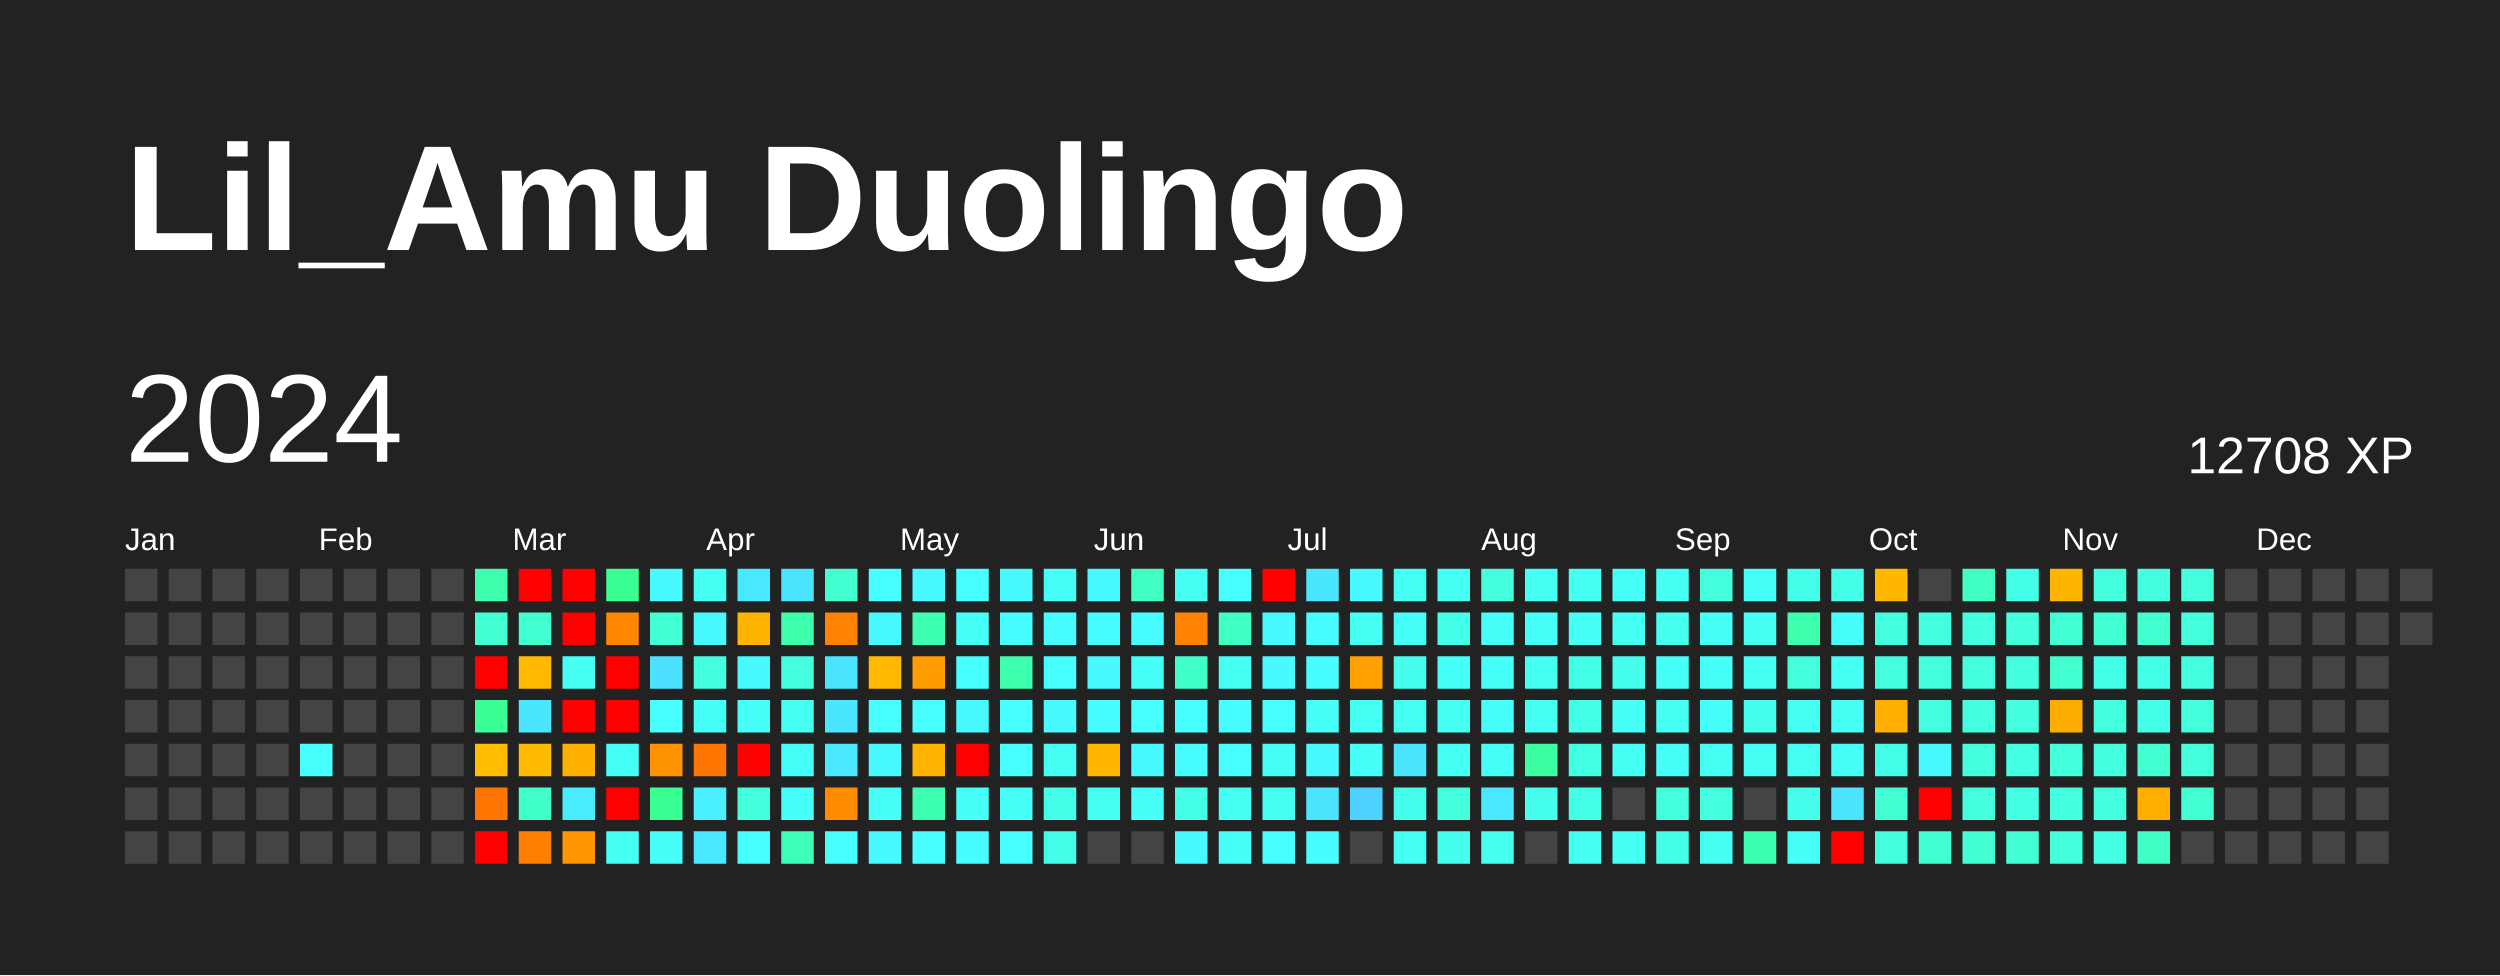
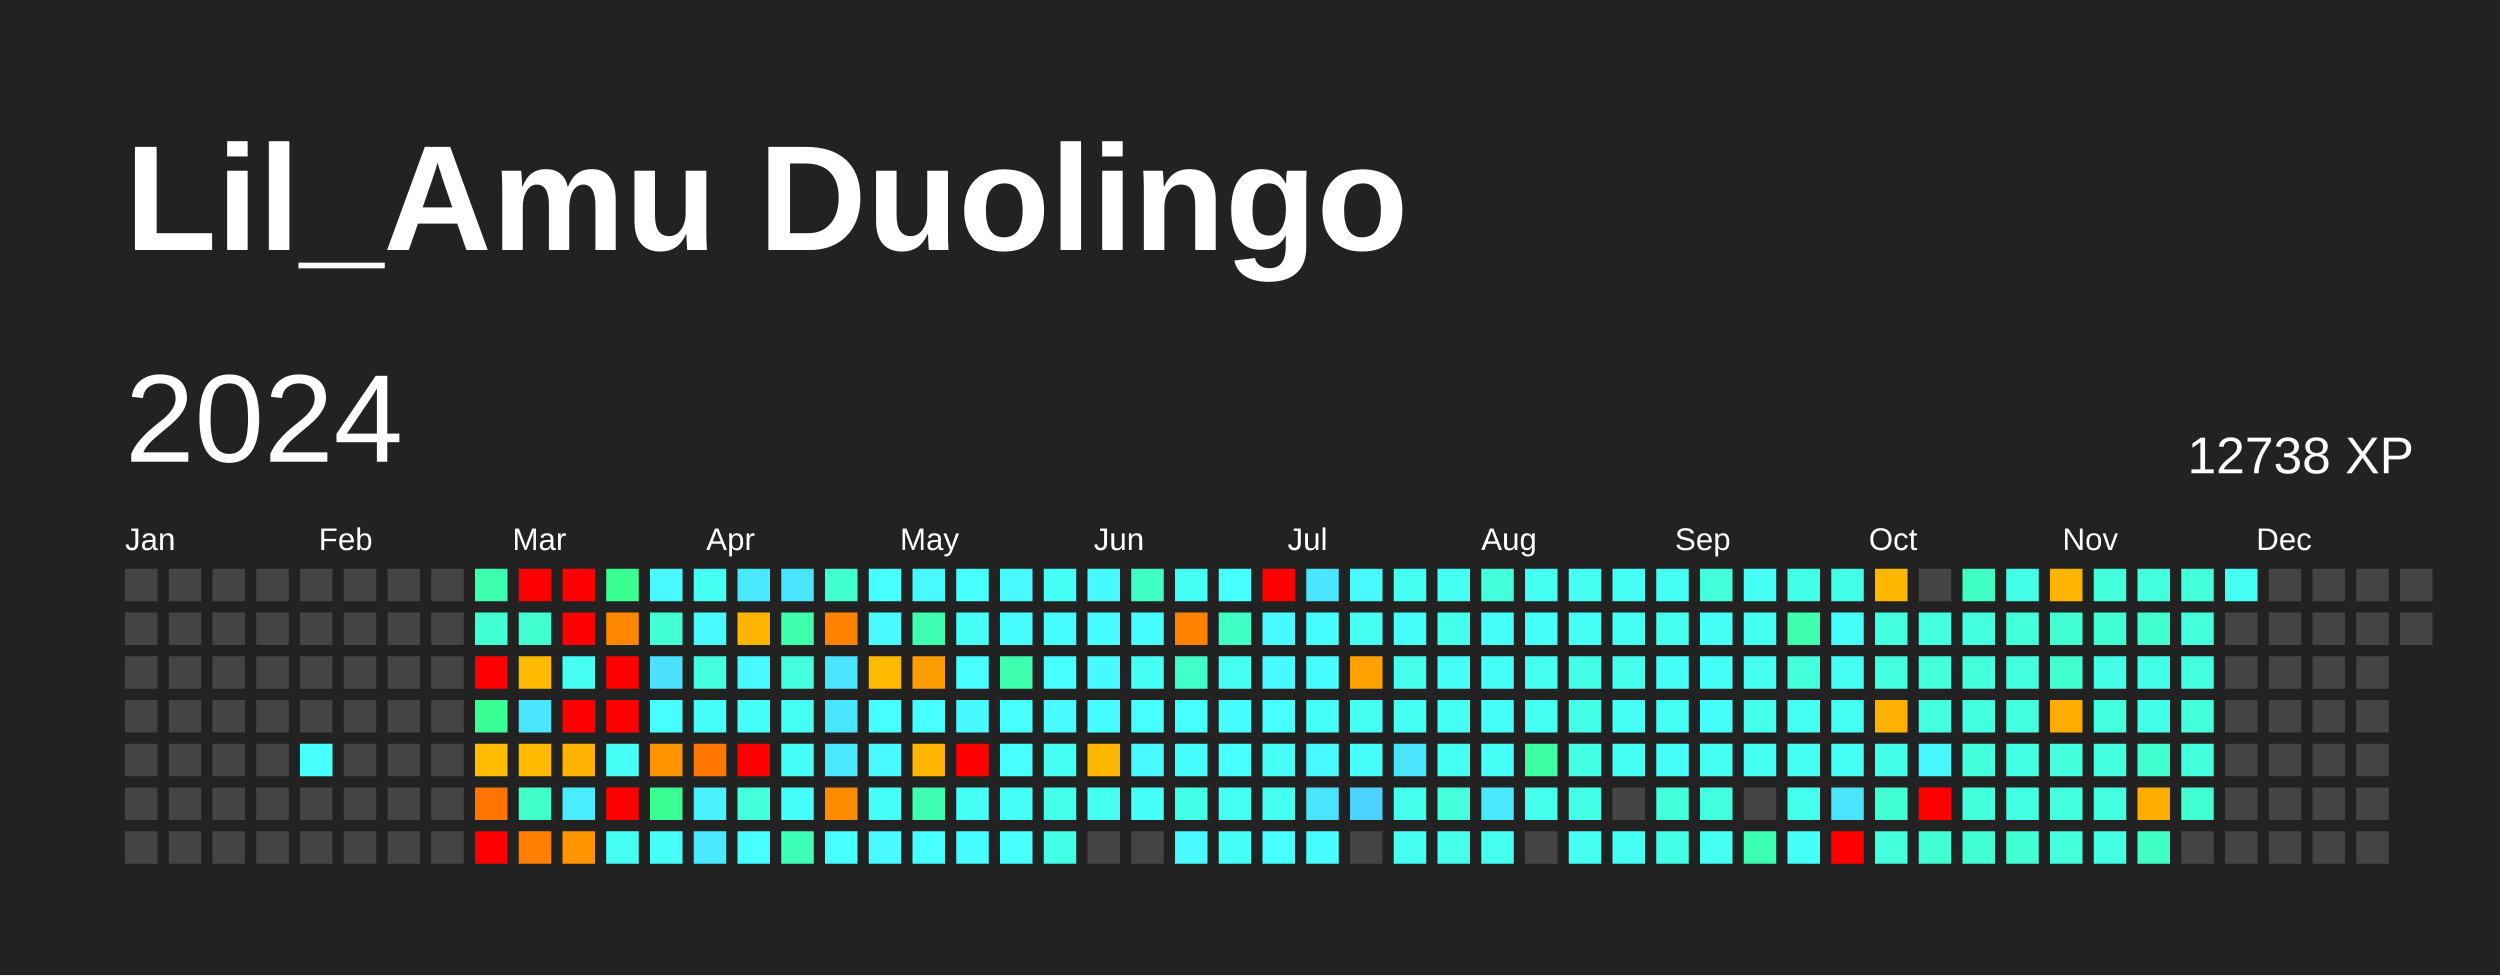
<svg xmlns="http://www.w3.org/2000/svg" baseProfile="full" height="78mm" version="1.1" viewBox="0,0,200,78" width="200mm">
  <defs />
  <rect fill="#222222" height="78" width="200" x="0" y="0" />
  <text fill="#FFFFFF" style="font-size:12px; font-family:Arial; font-weight:bold;" x="10" y="20">Lil_Amu Duolingo</text>
  <text dominant-baseline="hanging" fill="#FFFFFF" style="font-size:10.0px; font-family:Arial;" x="10" y="30">2024</text>
-   <text dominant-baseline="hanging" fill="#FFFFFF" style="font-size:4.125px; font-family:Arial;" x="175" y="35">12708 XP</text>
+   <text dominant-baseline="hanging" fill="#FFFFFF" style="font-size:4.125px; font-family:Arial;" x="175" y="35">12738 XP</text>
  <text fill="#FFFFFF" style="font-size:2.5px; font-family:Arial" x="10.0" y="44">Jan</text>
  <text fill="#FFFFFF" style="font-size:2.5px; font-family:Arial" x="25.5" y="44">Feb</text>
  <text fill="#FFFFFF" style="font-size:2.5px; font-family:Arial" x="41.0" y="44">Mar</text>
  <text fill="#FFFFFF" style="font-size:2.5px; font-family:Arial" x="56.5" y="44">Apr</text>
  <text fill="#FFFFFF" style="font-size:2.5px; font-family:Arial" x="72.0" y="44">May</text>
  <text fill="#FFFFFF" style="font-size:2.5px; font-family:Arial" x="87.5" y="44">Jun</text>
  <text fill="#FFFFFF" style="font-size:2.5px; font-family:Arial" x="103.0" y="44">Jul</text>
  <text fill="#FFFFFF" style="font-size:2.5px; font-family:Arial" x="118.5" y="44">Aug</text>
  <text fill="#FFFFFF" style="font-size:2.5px; font-family:Arial" x="134.0" y="44">Sep</text>
  <text fill="#FFFFFF" style="font-size:2.5px; font-family:Arial" x="149.5" y="44">Oct</text>
  <text fill="#FFFFFF" style="font-size:2.5px; font-family:Arial" x="165.0" y="44">Nov</text>
  <text fill="#FFFFFF" style="font-size:2.5px; font-family:Arial" x="180.5" y="44">Dec</text>
  <rect fill="#444444" height="2.6" width="2.6" x="10.0" y="45.5" />
  <rect fill="#444444" height="2.6" width="2.6" x="10.0" y="49.0" />
  <rect fill="#444444" height="2.6" width="2.6" x="10.0" y="52.5" />
  <rect fill="#444444" height="2.6" width="2.6" x="10.0" y="56.0" />
  <rect fill="#444444" height="2.6" width="2.6" x="10.0" y="59.5" />
  <rect fill="#444444" height="2.6" width="2.6" x="10.0" y="63.0" />
  <rect fill="#444444" height="2.6" width="2.6" x="10.0" y="66.5" />
  <rect fill="#444444" height="2.6" width="2.6" x="13.5" y="45.5" />
  <rect fill="#444444" height="2.6" width="2.6" x="13.5" y="49.0" />
  <rect fill="#444444" height="2.6" width="2.6" x="13.5" y="52.5" />
  <rect fill="#444444" height="2.6" width="2.6" x="13.5" y="56.0" />
  <rect fill="#444444" height="2.6" width="2.6" x="13.5" y="59.5" />
  <rect fill="#444444" height="2.6" width="2.6" x="13.5" y="63.0" />
  <rect fill="#444444" height="2.6" width="2.6" x="13.5" y="66.5" />
  <rect fill="#444444" height="2.6" width="2.6" x="17.0" y="45.5" />
  <rect fill="#444444" height="2.6" width="2.6" x="17.0" y="49.0" />
  <rect fill="#444444" height="2.6" width="2.6" x="17.0" y="52.5" />
  <rect fill="#444444" height="2.6" width="2.6" x="17.0" y="56.0" />
  <rect fill="#444444" height="2.6" width="2.6" x="17.0" y="59.5" />
  <rect fill="#444444" height="2.6" width="2.6" x="17.0" y="63.0" />
  <rect fill="#444444" height="2.6" width="2.6" x="17.0" y="66.5" />
  <rect fill="#444444" height="2.6" width="2.6" x="20.5" y="45.5" />
  <rect fill="#444444" height="2.6" width="2.6" x="20.5" y="49.0" />
  <rect fill="#444444" height="2.6" width="2.6" x="20.5" y="52.5" />
  <rect fill="#444444" height="2.6" width="2.6" x="20.5" y="56.0" />
  <rect fill="#444444" height="2.6" width="2.6" x="20.5" y="59.5" />
  <rect fill="#444444" height="2.6" width="2.6" x="20.5" y="63.0" />
  <rect fill="#444444" height="2.6" width="2.6" x="20.5" y="66.5" />
  <rect fill="#444444" height="2.6" width="2.6" x="24.0" y="45.5" />
  <rect fill="#444444" height="2.6" width="2.6" x="24.0" y="49.0" />
  <rect fill="#444444" height="2.6" width="2.6" x="24.0" y="52.5" />
  <rect fill="#444444" height="2.6" width="2.6" x="24.0" y="56.0" />
  <rect fill="#47fffd" height="2.6" width="2.6" x="24.0" y="59.5" />
  <rect fill="#444444" height="2.6" width="2.6" x="24.0" y="63.0" />
  <rect fill="#444444" height="2.6" width="2.6" x="24.0" y="66.5" />
  <rect fill="#444444" height="2.6" width="2.6" x="27.5" y="45.5" />
  <rect fill="#444444" height="2.6" width="2.6" x="27.5" y="49.0" />
  <rect fill="#444444" height="2.6" width="2.6" x="27.5" y="52.5" />
  <rect fill="#444444" height="2.6" width="2.6" x="27.5" y="56.0" />
  <rect fill="#444444" height="2.6" width="2.6" x="27.5" y="59.5" />
  <rect fill="#444444" height="2.6" width="2.6" x="27.5" y="63.0" />
  <rect fill="#444444" height="2.6" width="2.6" x="27.5" y="66.5" />
  <rect fill="#444444" height="2.6" width="2.6" x="31.0" y="45.5" />
  <rect fill="#444444" height="2.6" width="2.6" x="31.0" y="49.0" />
  <rect fill="#444444" height="2.6" width="2.6" x="31.0" y="52.5" />
  <rect fill="#444444" height="2.6" width="2.6" x="31.0" y="56.0" />
  <rect fill="#444444" height="2.6" width="2.6" x="31.0" y="59.5" />
  <rect fill="#444444" height="2.6" width="2.6" x="31.0" y="63.0" />
  <rect fill="#444444" height="2.6" width="2.6" x="31.0" y="66.5" />
  <rect fill="#444444" height="2.6" width="2.6" x="34.5" y="45.5" />
  <rect fill="#444444" height="2.6" width="2.6" x="34.5" y="49.0" />
  <rect fill="#444444" height="2.6" width="2.6" x="34.5" y="52.5" />
  <rect fill="#444444" height="2.6" width="2.6" x="34.5" y="56.0" />
  <rect fill="#444444" height="2.6" width="2.6" x="34.5" y="59.5" />
  <rect fill="#444444" height="2.6" width="2.6" x="34.5" y="63.0" />
  <rect fill="#444444" height="2.6" width="2.6" x="34.5" y="66.5" />
  <rect fill="#3dffae" height="2.6" width="2.6" x="38.0" y="45.5" />
  <rect fill="#42ffd4" height="2.6" width="2.6" x="38.0" y="49.0" />
  <rect fill="red" height="2.6" width="2.6" x="38.0" y="52.5" />
  <rect fill="#3aff94" height="2.6" width="2.6" x="38.0" y="56.0" />
  <rect fill="#ffbc00" height="2.6" width="2.6" x="38.0" y="59.5" />
  <rect fill="#ff7500" height="2.6" width="2.6" x="38.0" y="63.0" />
  <rect fill="red" height="2.6" width="2.6" x="38.0" y="66.5" />
  <rect fill="red" height="2.6" width="2.6" x="41.5" y="45.5" />
  <rect fill="#41ffcf" height="2.6" width="2.6" x="41.5" y="49.0" />
  <rect fill="#ffba00" height="2.6" width="2.6" x="41.5" y="52.5" />
  <rect fill="#4ae6ff" height="2.6" width="2.6" x="41.5" y="56.0" />
  <rect fill="#ffbb00" height="2.6" width="2.6" x="41.5" y="59.5" />
  <rect fill="#40ffc8" height="2.6" width="2.6" x="41.5" y="63.0" />
  <rect fill="#ff7f00" height="2.6" width="2.6" x="41.5" y="66.5" />
  <rect fill="red" height="2.6" width="2.6" x="45.0" y="45.5" />
  <rect fill="red" height="2.6" width="2.6" x="45.0" y="49.0" />
  <rect fill="#46fff3" height="2.6" width="2.6" x="45.0" y="52.5" />
  <rect fill="red" height="2.6" width="2.6" x="45.0" y="56.0" />
  <rect fill="#ffb100" height="2.6" width="2.6" x="45.0" y="59.5" />
  <rect fill="#49edff" height="2.6" width="2.6" x="45.0" y="63.0" />
  <rect fill="#ff9600" height="2.6" width="2.6" x="45.0" y="66.5" />
  <rect fill="#3aff92" height="2.6" width="2.6" x="48.5" y="45.5" />
  <rect fill="#ff8600" height="2.6" width="2.6" x="48.5" y="49.0" />
  <rect fill="red" height="2.6" width="2.6" x="48.5" y="52.5" />
  <rect fill="red" height="2.6" width="2.6" x="48.5" y="56.0" />
  <rect fill="#46fff6" height="2.6" width="2.6" x="48.5" y="59.5" />
  <rect fill="red" height="2.6" width="2.6" x="48.5" y="63.0" />
  <rect fill="#46fff3" height="2.6" width="2.6" x="48.5" y="66.5" />
  <rect fill="#48faff" height="2.6" width="2.6" x="52.0" y="45.5" />
  <rect fill="#42ffd4" height="2.6" width="2.6" x="52.0" y="49.0" />
  <rect fill="#4be1ff" height="2.6" width="2.6" x="52.0" y="52.5" />
  <rect fill="#47ffff" height="2.6" width="2.6" x="52.0" y="56.0" />
  <rect fill="#ff9300" height="2.6" width="2.6" x="52.0" y="59.5" />
  <rect fill="#3aff92" height="2.6" width="2.6" x="52.0" y="63.0" />
  <rect fill="#46fff8" height="2.6" width="2.6" x="52.0" y="66.5" />
  <rect fill="#46fff3" height="2.6" width="2.6" x="55.5" y="45.5" />
  <rect fill="#48faff" height="2.6" width="2.6" x="55.5" y="49.0" />
  <rect fill="#43ffe0" height="2.6" width="2.6" x="55.5" y="52.5" />
  <rect fill="#46fff8" height="2.6" width="2.6" x="55.5" y="56.0" />
  <rect fill="#ff7700" height="2.6" width="2.6" x="55.5" y="59.5" />
  <rect fill="#49f1ff" height="2.6" width="2.6" x="55.5" y="63.0" />
  <rect fill="#4ae8ff" height="2.6" width="2.6" x="55.5" y="66.5" />
  <rect fill="#4ae8ff" height="2.6" width="2.6" x="59.0" y="45.5" />
  <rect fill="#ffb400" height="2.6" width="2.6" x="59.0" y="49.0" />
  <rect fill="#48faff" height="2.6" width="2.6" x="59.0" y="52.5" />
  <rect fill="#46fff8" height="2.6" width="2.6" x="59.0" y="56.0" />
  <rect fill="red" height="2.6" width="2.6" x="59.0" y="59.5" />
  <rect fill="#43ffdb" height="2.6" width="2.6" x="59.0" y="63.0" />
  <rect fill="#47ffff" height="2.6" width="2.6" x="59.0" y="66.5" />
  <rect fill="#4be4ff" height="2.6" width="2.6" x="62.5" y="45.5" />
  <rect fill="#3dffac" height="2.6" width="2.6" x="62.5" y="49.0" />
  <rect fill="#43ffe0" height="2.6" width="2.6" x="62.5" y="52.5" />
  <rect fill="#46fff3" height="2.6" width="2.6" x="62.5" y="56.0" />
  <rect fill="#46fff8" height="2.6" width="2.6" x="62.5" y="59.5" />
  <rect fill="#46fffa" height="2.6" width="2.6" x="62.5" y="63.0" />
  <rect fill="#3effb9" height="2.6" width="2.6" x="62.5" y="66.5" />
  <rect fill="#41ffcf" height="2.6" width="2.6" x="66.0" y="45.5" />
  <rect fill="#ff8300" height="2.6" width="2.6" x="66.0" y="49.0" />
  <rect fill="#4be4ff" height="2.6" width="2.6" x="66.0" y="52.5" />
  <rect fill="#4ae6ff" height="2.6" width="2.6" x="66.0" y="56.0" />
  <rect fill="#4ae8ff" height="2.6" width="2.6" x="66.0" y="59.5" />
  <rect fill="#ff8c00" height="2.6" width="2.6" x="66.0" y="63.0" />
  <rect fill="#47ffff" height="2.6" width="2.6" x="66.0" y="66.5" />
  <rect fill="#47ffff" height="2.6" width="2.6" x="69.5" y="45.5" />
  <rect fill="#48faff" height="2.6" width="2.6" x="69.5" y="49.0" />
  <rect fill="#ffba00" height="2.6" width="2.6" x="69.5" y="52.5" />
  <rect fill="#47ffff" height="2.6" width="2.6" x="69.5" y="56.0" />
  <rect fill="#48faff" height="2.6" width="2.6" x="69.5" y="59.5" />
  <rect fill="#46fff8" height="2.6" width="2.6" x="69.5" y="63.0" />
  <rect fill="#48faff" height="2.6" width="2.6" x="69.5" y="66.5" />
  <rect fill="#48faff" height="2.6" width="2.6" x="73.0" y="45.5" />
  <rect fill="#3dffb1" height="2.6" width="2.6" x="73.0" y="49.0" />
  <rect fill="#ff9c00" height="2.6" width="2.6" x="73.0" y="52.5" />
  <rect fill="#47ffff" height="2.6" width="2.6" x="73.0" y="56.0" />
  <rect fill="#ffb500" height="2.6" width="2.6" x="73.0" y="59.5" />
  <rect fill="#3dffb1" height="2.6" width="2.6" x="73.0" y="63.0" />
  <rect fill="#47ffff" height="2.6" width="2.6" x="73.0" y="66.5" />
  <rect fill="#47ffff" height="2.6" width="2.6" x="76.5" y="45.5" />
  <rect fill="#46fff6" height="2.6" width="2.6" x="76.5" y="49.0" />
  <rect fill="#47ffff" height="2.6" width="2.6" x="76.5" y="52.5" />
  <rect fill="#48f8ff" height="2.6" width="2.6" x="76.5" y="56.0" />
  <rect fill="red" height="2.6" width="2.6" x="76.5" y="59.5" />
  <rect fill="#46fff6" height="2.6" width="2.6" x="76.5" y="63.0" />
  <rect fill="#47fdff" height="2.6" width="2.6" x="76.5" y="66.5" />
  <rect fill="#48faff" height="2.6" width="2.6" x="80.0" y="45.5" />
  <rect fill="#47fdff" height="2.6" width="2.6" x="80.0" y="49.0" />
  <rect fill="#3dffae" height="2.6" width="2.6" x="80.0" y="52.5" />
  <rect fill="#47ffff" height="2.6" width="2.6" x="80.0" y="56.0" />
  <rect fill="#47ffff" height="2.6" width="2.6" x="80.0" y="59.5" />
  <rect fill="#46fff8" height="2.6" width="2.6" x="80.0" y="63.0" />
  <rect fill="#47ffff" height="2.6" width="2.6" x="80.0" y="66.5" />
  <rect fill="#46fff6" height="2.6" width="2.6" x="83.5" y="45.5" />
  <rect fill="#47fdff" height="2.6" width="2.6" x="83.5" y="49.0" />
  <rect fill="#47ffff" height="2.6" width="2.6" x="83.5" y="52.5" />
  <rect fill="#48faff" height="2.6" width="2.6" x="83.5" y="56.0" />
  <rect fill="#46fff3" height="2.6" width="2.6" x="83.5" y="59.5" />
  <rect fill="#44ffea" height="2.6" width="2.6" x="83.5" y="63.0" />
  <rect fill="#44ffe8" height="2.6" width="2.6" x="83.5" y="66.5" />
  <rect fill="#48faff" height="2.6" width="2.6" x="87.0" y="45.5" />
  <rect fill="#47fdff" height="2.6" width="2.6" x="87.0" y="49.0" />
  <rect fill="#48faff" height="2.6" width="2.6" x="87.0" y="52.5" />
  <rect fill="#47fdff" height="2.6" width="2.6" x="87.0" y="56.0" />
  <rect fill="#ffb700" height="2.6" width="2.6" x="87.0" y="59.5" />
  <rect fill="#46fff3" height="2.6" width="2.6" x="87.0" y="63.0" />
  <rect fill="#444444" height="2.6" width="2.6" x="87.0" y="66.5" />
  <rect fill="#40ffc3" height="2.6" width="2.6" x="90.5" y="45.5" />
  <rect fill="#47fdff" height="2.6" width="2.6" x="90.5" y="49.0" />
  <rect fill="#46fff6" height="2.6" width="2.6" x="90.5" y="52.5" />
  <rect fill="#47ffff" height="2.6" width="2.6" x="90.5" y="56.0" />
  <rect fill="#48faff" height="2.6" width="2.6" x="90.5" y="59.5" />
  <rect fill="#46fff8" height="2.6" width="2.6" x="90.5" y="63.0" />
  <rect fill="#444444" height="2.6" width="2.6" x="90.5" y="66.5" />
  <rect fill="#46fff3" height="2.6" width="2.6" x="94.0" y="45.5" />
  <rect fill="#ff8300" height="2.6" width="2.6" x="94.0" y="49.0" />
  <rect fill="#40ffc8" height="2.6" width="2.6" x="94.0" y="52.5" />
  <rect fill="#47ffff" height="2.6" width="2.6" x="94.0" y="56.0" />
  <rect fill="#47fdff" height="2.6" width="2.6" x="94.0" y="59.5" />
  <rect fill="#44ffe8" height="2.6" width="2.6" x="94.0" y="63.0" />
  <rect fill="#48faff" height="2.6" width="2.6" x="94.0" y="66.5" />
  <rect fill="#47ffff" height="2.6" width="2.6" x="97.5" y="45.5" />
  <rect fill="#40ffc5" height="2.6" width="2.6" x="97.5" y="49.0" />
  <rect fill="#46fff3" height="2.6" width="2.6" x="97.5" y="52.5" />
  <rect fill="#47fdff" height="2.6" width="2.6" x="97.5" y="56.0" />
  <rect fill="#47ffff" height="2.6" width="2.6" x="97.5" y="59.5" />
  <rect fill="#46fff3" height="2.6" width="2.6" x="97.5" y="63.0" />
  <rect fill="#46fff8" height="2.6" width="2.6" x="97.5" y="66.5" />
  <rect fill="red" height="2.6" width="2.6" x="101.0" y="45.5" />
  <rect fill="#48faff" height="2.6" width="2.6" x="101.0" y="49.0" />
  <rect fill="#48faff" height="2.6" width="2.6" x="101.0" y="52.5" />
  <rect fill="#47ffff" height="2.6" width="2.6" x="101.0" y="56.0" />
  <rect fill="#46fff6" height="2.6" width="2.6" x="101.0" y="59.5" />
  <rect fill="#46fff3" height="2.6" width="2.6" x="101.0" y="63.0" />
  <rect fill="#47ffff" height="2.6" width="2.6" x="101.0" y="66.5" />
  <rect fill="#4ae6ff" height="2.6" width="2.6" x="104.5" y="45.5" />
  <rect fill="#47fdff" height="2.6" width="2.6" x="104.5" y="49.0" />
  <rect fill="#47fdff" height="2.6" width="2.6" x="104.5" y="52.5" />
  <rect fill="#46fff8" height="2.6" width="2.6" x="104.5" y="56.0" />
  <rect fill="#48faff" height="2.6" width="2.6" x="104.5" y="59.5" />
  <rect fill="#4be4ff" height="2.6" width="2.6" x="104.5" y="63.0" />
  <rect fill="#47fdff" height="2.6" width="2.6" x="104.5" y="66.5" />
  <rect fill="#48faff" height="2.6" width="2.6" x="108.0" y="45.5" />
  <rect fill="#46fff3" height="2.6" width="2.6" x="108.0" y="49.0" />
  <rect fill="#ffa100" height="2.6" width="2.6" x="108.0" y="52.5" />
  <rect fill="#46fff3" height="2.6" width="2.6" x="108.0" y="56.0" />
  <rect fill="#46fff8" height="2.6" width="2.6" x="108.0" y="59.5" />
  <rect fill="#4dd2ff" height="2.6" width="2.6" x="108.0" y="63.0" />
  <rect fill="#444444" height="2.6" width="2.6" x="108.0" y="66.5" />
  <rect fill="#46fff3" height="2.6" width="2.6" x="111.5" y="45.5" />
  <rect fill="#46fff8" height="2.6" width="2.6" x="111.5" y="49.0" />
  <rect fill="#45ffec" height="2.6" width="2.6" x="111.5" y="52.5" />
  <rect fill="#46fff3" height="2.6" width="2.6" x="111.5" y="56.0" />
  <rect fill="#4be4ff" height="2.6" width="2.6" x="111.5" y="59.5" />
  <rect fill="#45ffec" height="2.6" width="2.6" x="111.5" y="63.0" />
  <rect fill="#46fff3" height="2.6" width="2.6" x="111.5" y="66.5" />
  <rect fill="#46fff3" height="2.6" width="2.6" x="115.0" y="45.5" />
  <rect fill="#44ffea" height="2.6" width="2.6" x="115.0" y="49.0" />
  <rect fill="#46fff8" height="2.6" width="2.6" x="115.0" y="52.5" />
  <rect fill="#46fff3" height="2.6" width="2.6" x="115.0" y="56.0" />
  <rect fill="#46fff3" height="2.6" width="2.6" x="115.0" y="59.5" />
  <rect fill="#43ffdb" height="2.6" width="2.6" x="115.0" y="63.0" />
  <rect fill="#45ffec" height="2.6" width="2.6" x="115.0" y="66.5" />
  <rect fill="#43ffdb" height="2.6" width="2.6" x="118.5" y="45.5" />
  <rect fill="#46fff8" height="2.6" width="2.6" x="118.5" y="49.0" />
  <rect fill="#46fff8" height="2.6" width="2.6" x="118.5" y="52.5" />
  <rect fill="#46fffa" height="2.6" width="2.6" x="118.5" y="56.0" />
  <rect fill="#46fff6" height="2.6" width="2.6" x="118.5" y="59.5" />
  <rect fill="#4ae8ff" height="2.6" width="2.6" x="118.5" y="63.0" />
  <rect fill="#45ffef" height="2.6" width="2.6" x="118.5" y="66.5" />
  <rect fill="#46fff3" height="2.6" width="2.6" x="122.0" y="45.5" />
  <rect fill="#46fff8" height="2.6" width="2.6" x="122.0" y="49.0" />
  <rect fill="#46fff3" height="2.6" width="2.6" x="122.0" y="52.5" />
  <rect fill="#46fff3" height="2.6" width="2.6" x="122.0" y="56.0" />
  <rect fill="#3cffa2" height="2.6" width="2.6" x="122.0" y="59.5" />
  <rect fill="#45ffec" height="2.6" width="2.6" x="122.0" y="63.0" />
  <rect fill="#444444" height="2.6" width="2.6" x="122.0" y="66.5" />
  <rect fill="#46fff3" height="2.6" width="2.6" x="125.5" y="45.5" />
  <rect fill="#46fff6" height="2.6" width="2.6" x="125.5" y="49.0" />
  <rect fill="#44ffe8" height="2.6" width="2.6" x="125.5" y="52.5" />
  <rect fill="#44ffe8" height="2.6" width="2.6" x="125.5" y="56.0" />
  <rect fill="#43ffe3" height="2.6" width="2.6" x="125.5" y="59.5" />
  <rect fill="#44ffe8" height="2.6" width="2.6" x="125.5" y="63.0" />
  <rect fill="#46fff3" height="2.6" width="2.6" x="125.5" y="66.5" />
  <rect fill="#46fff6" height="2.6" width="2.6" x="129.0" y="45.5" />
  <rect fill="#46fff3" height="2.6" width="2.6" x="129.0" y="49.0" />
  <rect fill="#45ffec" height="2.6" width="2.6" x="129.0" y="52.5" />
  <rect fill="#46fff6" height="2.6" width="2.6" x="129.0" y="56.0" />
  <rect fill="#46fff3" height="2.6" width="2.6" x="129.0" y="59.5" />
  <rect fill="#444444" height="2.6" width="2.6" x="129.0" y="63.0" />
  <rect fill="#46fff3" height="2.6" width="2.6" x="129.0" y="66.5" />
  <rect fill="#46fff3" height="2.6" width="2.6" x="132.5" y="45.5" />
  <rect fill="#45ffef" height="2.6" width="2.6" x="132.5" y="49.0" />
  <rect fill="#46fff8" height="2.6" width="2.6" x="132.5" y="52.5" />
  <rect fill="#46fff3" height="2.6" width="2.6" x="132.5" y="56.0" />
  <rect fill="#46fff8" height="2.6" width="2.6" x="132.5" y="59.5" />
  <rect fill="#43ffdb" height="2.6" width="2.6" x="132.5" y="63.0" />
  <rect fill="#44ffe8" height="2.6" width="2.6" x="132.5" y="66.5" />
  <rect fill="#43ffdb" height="2.6" width="2.6" x="136.0" y="45.5" />
  <rect fill="#46fff6" height="2.6" width="2.6" x="136.0" y="49.0" />
  <rect fill="#46fff8" height="2.6" width="2.6" x="136.0" y="52.5" />
  <rect fill="#46fffa" height="2.6" width="2.6" x="136.0" y="56.0" />
  <rect fill="#46fff3" height="2.6" width="2.6" x="136.0" y="59.5" />
  <rect fill="#43ffde" height="2.6" width="2.6" x="136.0" y="63.0" />
  <rect fill="#46fff3" height="2.6" width="2.6" x="136.0" y="66.5" />
  <rect fill="#46fff6" height="2.6" width="2.6" x="139.5" y="45.5" />
  <rect fill="#46fff3" height="2.6" width="2.6" x="139.5" y="49.0" />
  <rect fill="#46fff3" height="2.6" width="2.6" x="139.5" y="52.5" />
  <rect fill="#45ffec" height="2.6" width="2.6" x="139.5" y="56.0" />
  <rect fill="#46fff3" height="2.6" width="2.6" x="139.5" y="59.5" />
  <rect fill="#444444" height="2.6" width="2.6" x="139.5" y="63.0" />
  <rect fill="#3dffb1" height="2.6" width="2.6" x="139.5" y="66.5" />
  <rect fill="#44ffe8" height="2.6" width="2.6" x="143.0" y="45.5" />
  <rect fill="#3dffae" height="2.6" width="2.6" x="143.0" y="49.0" />
  <rect fill="#43ffdb" height="2.6" width="2.6" x="143.0" y="52.5" />
  <rect fill="#46fff3" height="2.6" width="2.6" x="143.0" y="56.0" />
  <rect fill="#46fff3" height="2.6" width="2.6" x="143.0" y="59.5" />
  <rect fill="#45ffec" height="2.6" width="2.6" x="143.0" y="63.0" />
  <rect fill="#46fff8" height="2.6" width="2.6" x="143.0" y="66.5" />
  <rect fill="#44ffe8" height="2.6" width="2.6" x="146.5" y="45.5" />
  <rect fill="#46fffa" height="2.6" width="2.6" x="146.5" y="49.0" />
  <rect fill="#46fff3" height="2.6" width="2.6" x="146.5" y="52.5" />
  <rect fill="#46fff3" height="2.6" width="2.6" x="146.5" y="56.0" />
  <rect fill="#46fff6" height="2.6" width="2.6" x="146.5" y="59.5" />
  <rect fill="#4be4ff" height="2.6" width="2.6" x="146.5" y="63.0" />
  <rect fill="red" height="2.6" width="2.6" x="146.5" y="66.5" />
  <rect fill="#ffb700" height="2.6" width="2.6" x="150.0" y="45.5" />
  <rect fill="#43ffe0" height="2.6" width="2.6" x="150.0" y="49.0" />
  <rect fill="#43ffe0" height="2.6" width="2.6" x="150.0" y="52.5" />
  <rect fill="#ffb000" height="2.6" width="2.6" x="150.0" y="56.0" />
  <rect fill="#44ffe8" height="2.6" width="2.6" x="150.0" y="59.5" />
  <rect fill="#42ffd4" height="2.6" width="2.6" x="150.0" y="63.0" />
  <rect fill="#43ffdb" height="2.6" width="2.6" x="150.0" y="66.5" />
  <rect fill="#444444" height="2.6" width="2.6" x="153.5" y="45.5" />
  <rect fill="#43ffe0" height="2.6" width="2.6" x="153.5" y="49.0" />
  <rect fill="#43ffdb" height="2.6" width="2.6" x="153.5" y="52.5" />
  <rect fill="#43ffe0" height="2.6" width="2.6" x="153.5" y="56.0" />
  <rect fill="#48f8ff" height="2.6" width="2.6" x="153.5" y="59.5" />
  <rect fill="red" height="2.6" width="2.6" x="153.5" y="63.0" />
  <rect fill="#41ffd2" height="2.6" width="2.6" x="153.5" y="66.5" />
  <rect fill="#40ffc3" height="2.6" width="2.6" x="157.0" y="45.5" />
  <rect fill="#43ffde" height="2.6" width="2.6" x="157.0" y="49.0" />
  <rect fill="#43ffdb" height="2.6" width="2.6" x="157.0" y="52.5" />
  <rect fill="#43ffe0" height="2.6" width="2.6" x="157.0" y="56.0" />
  <rect fill="#43ffdb" height="2.6" width="2.6" x="157.0" y="59.5" />
  <rect fill="#43ffdb" height="2.6" width="2.6" x="157.0" y="63.0" />
  <rect fill="#42ffd4" height="2.6" width="2.6" x="157.0" y="66.5" />
  <rect fill="#44ffe8" height="2.6" width="2.6" x="160.5" y="45.5" />
  <rect fill="#43ffdb" height="2.6" width="2.6" x="160.5" y="49.0" />
  <rect fill="#43ffe0" height="2.6" width="2.6" x="160.5" y="52.5" />
  <rect fill="#43ffe0" height="2.6" width="2.6" x="160.5" y="56.0" />
  <rect fill="#43ffe3" height="2.6" width="2.6" x="160.5" y="59.5" />
  <rect fill="#43ffe3" height="2.6" width="2.6" x="160.5" y="63.0" />
  <rect fill="#42ffd4" height="2.6" width="2.6" x="160.5" y="66.5" />
  <rect fill="#ffb500" height="2.6" width="2.6" x="164.0" y="45.5" />
  <rect fill="#41ffd2" height="2.6" width="2.6" x="164.0" y="49.0" />
  <rect fill="#41ffcf" height="2.6" width="2.6" x="164.0" y="52.5" />
  <rect fill="#ffac00" height="2.6" width="2.6" x="164.0" y="56.0" />
  <rect fill="#43ffdb" height="2.6" width="2.6" x="164.0" y="59.5" />
  <rect fill="#43ffe0" height="2.6" width="2.6" x="164.0" y="63.0" />
  <rect fill="#43ffdb" height="2.6" width="2.6" x="164.0" y="66.5" />
  <rect fill="#43ffdb" height="2.6" width="2.6" x="167.5" y="45.5" />
  <rect fill="#41ffd2" height="2.6" width="2.6" x="167.5" y="49.0" />
  <rect fill="#44ffe8" height="2.6" width="2.6" x="167.5" y="52.5" />
  <rect fill="#43ffde" height="2.6" width="2.6" x="167.5" y="56.0" />
  <rect fill="#43ffde" height="2.6" width="2.6" x="167.5" y="59.5" />
  <rect fill="#43ffe0" height="2.6" width="2.6" x="167.5" y="63.0" />
  <rect fill="#43ffe3" height="2.6" width="2.6" x="167.5" y="66.5" />
  <rect fill="#43ffde" height="2.6" width="2.6" x="171.0" y="45.5" />
  <rect fill="#41ffcf" height="2.6" width="2.6" x="171.0" y="49.0" />
  <rect fill="#44ffe8" height="2.6" width="2.6" x="171.0" y="52.5" />
  <rect fill="#44ffe8" height="2.6" width="2.6" x="171.0" y="56.0" />
  <rect fill="#41ffcf" height="2.6" width="2.6" x="171.0" y="59.5" />
  <rect fill="#ffae00" height="2.6" width="2.6" x="171.0" y="63.0" />
  <rect fill="#40ffc5" height="2.6" width="2.6" x="171.0" y="66.5" />
  <rect fill="#43ffdb" height="2.6" width="2.6" x="174.5" y="45.5" />
  <rect fill="#43ffdb" height="2.6" width="2.6" x="174.5" y="49.0" />
  <rect fill="#43ffe0" height="2.6" width="2.6" x="174.5" y="52.5" />
  <rect fill="#43ffdb" height="2.6" width="2.6" x="174.5" y="56.0" />
  <rect fill="#43ffdb" height="2.6" width="2.6" x="174.5" y="59.5" />
  <rect fill="#41ffd2" height="2.6" width="2.6" x="174.5" y="63.0" />
  <rect fill="#444444" height="2.6" width="2.6" x="174.5" y="66.5" />
-   <rect fill="#444444" height="2.6" width="2.6" x="178.0" y="45.5" />
+   <rect fill="#46fff3" height="2.6" width="2.6" x="178.0" y="45.5" />
  <rect fill="#444444" height="2.6" width="2.6" x="178.0" y="49.0" />
  <rect fill="#444444" height="2.6" width="2.6" x="178.0" y="52.5" />
  <rect fill="#444444" height="2.6" width="2.6" x="178.0" y="56.0" />
  <rect fill="#444444" height="2.6" width="2.6" x="178.0" y="59.5" />
  <rect fill="#444444" height="2.6" width="2.6" x="178.0" y="63.0" />
  <rect fill="#444444" height="2.6" width="2.6" x="178.0" y="66.5" />
  <rect fill="#444444" height="2.6" width="2.6" x="181.5" y="45.5" />
  <rect fill="#444444" height="2.6" width="2.6" x="181.5" y="49.0" />
  <rect fill="#444444" height="2.6" width="2.6" x="181.5" y="52.5" />
  <rect fill="#444444" height="2.6" width="2.6" x="181.5" y="56.0" />
  <rect fill="#444444" height="2.6" width="2.6" x="181.5" y="59.5" />
  <rect fill="#444444" height="2.6" width="2.6" x="181.5" y="63.0" />
  <rect fill="#444444" height="2.6" width="2.6" x="181.5" y="66.5" />
  <rect fill="#444444" height="2.6" width="2.6" x="185.0" y="45.5" />
  <rect fill="#444444" height="2.6" width="2.6" x="185.0" y="49.0" />
  <rect fill="#444444" height="2.6" width="2.6" x="185.0" y="52.5" />
  <rect fill="#444444" height="2.6" width="2.6" x="185.0" y="56.0" />
  <rect fill="#444444" height="2.6" width="2.6" x="185.0" y="59.5" />
  <rect fill="#444444" height="2.6" width="2.6" x="185.0" y="63.0" />
  <rect fill="#444444" height="2.6" width="2.6" x="185.0" y="66.5" />
  <rect fill="#444444" height="2.6" width="2.6" x="188.5" y="45.5" />
  <rect fill="#444444" height="2.6" width="2.6" x="188.5" y="49.0" />
  <rect fill="#444444" height="2.6" width="2.6" x="188.5" y="52.5" />
  <rect fill="#444444" height="2.6" width="2.6" x="188.5" y="56.0" />
  <rect fill="#444444" height="2.6" width="2.6" x="188.5" y="59.5" />
  <rect fill="#444444" height="2.6" width="2.6" x="188.5" y="63.0" />
  <rect fill="#444444" height="2.6" width="2.6" x="188.5" y="66.5" />
  <rect fill="#444444" height="2.6" width="2.6" x="192.0" y="45.5" />
  <rect fill="#444444" height="2.6" width="2.6" x="192.0" y="49.0" />
</svg>
